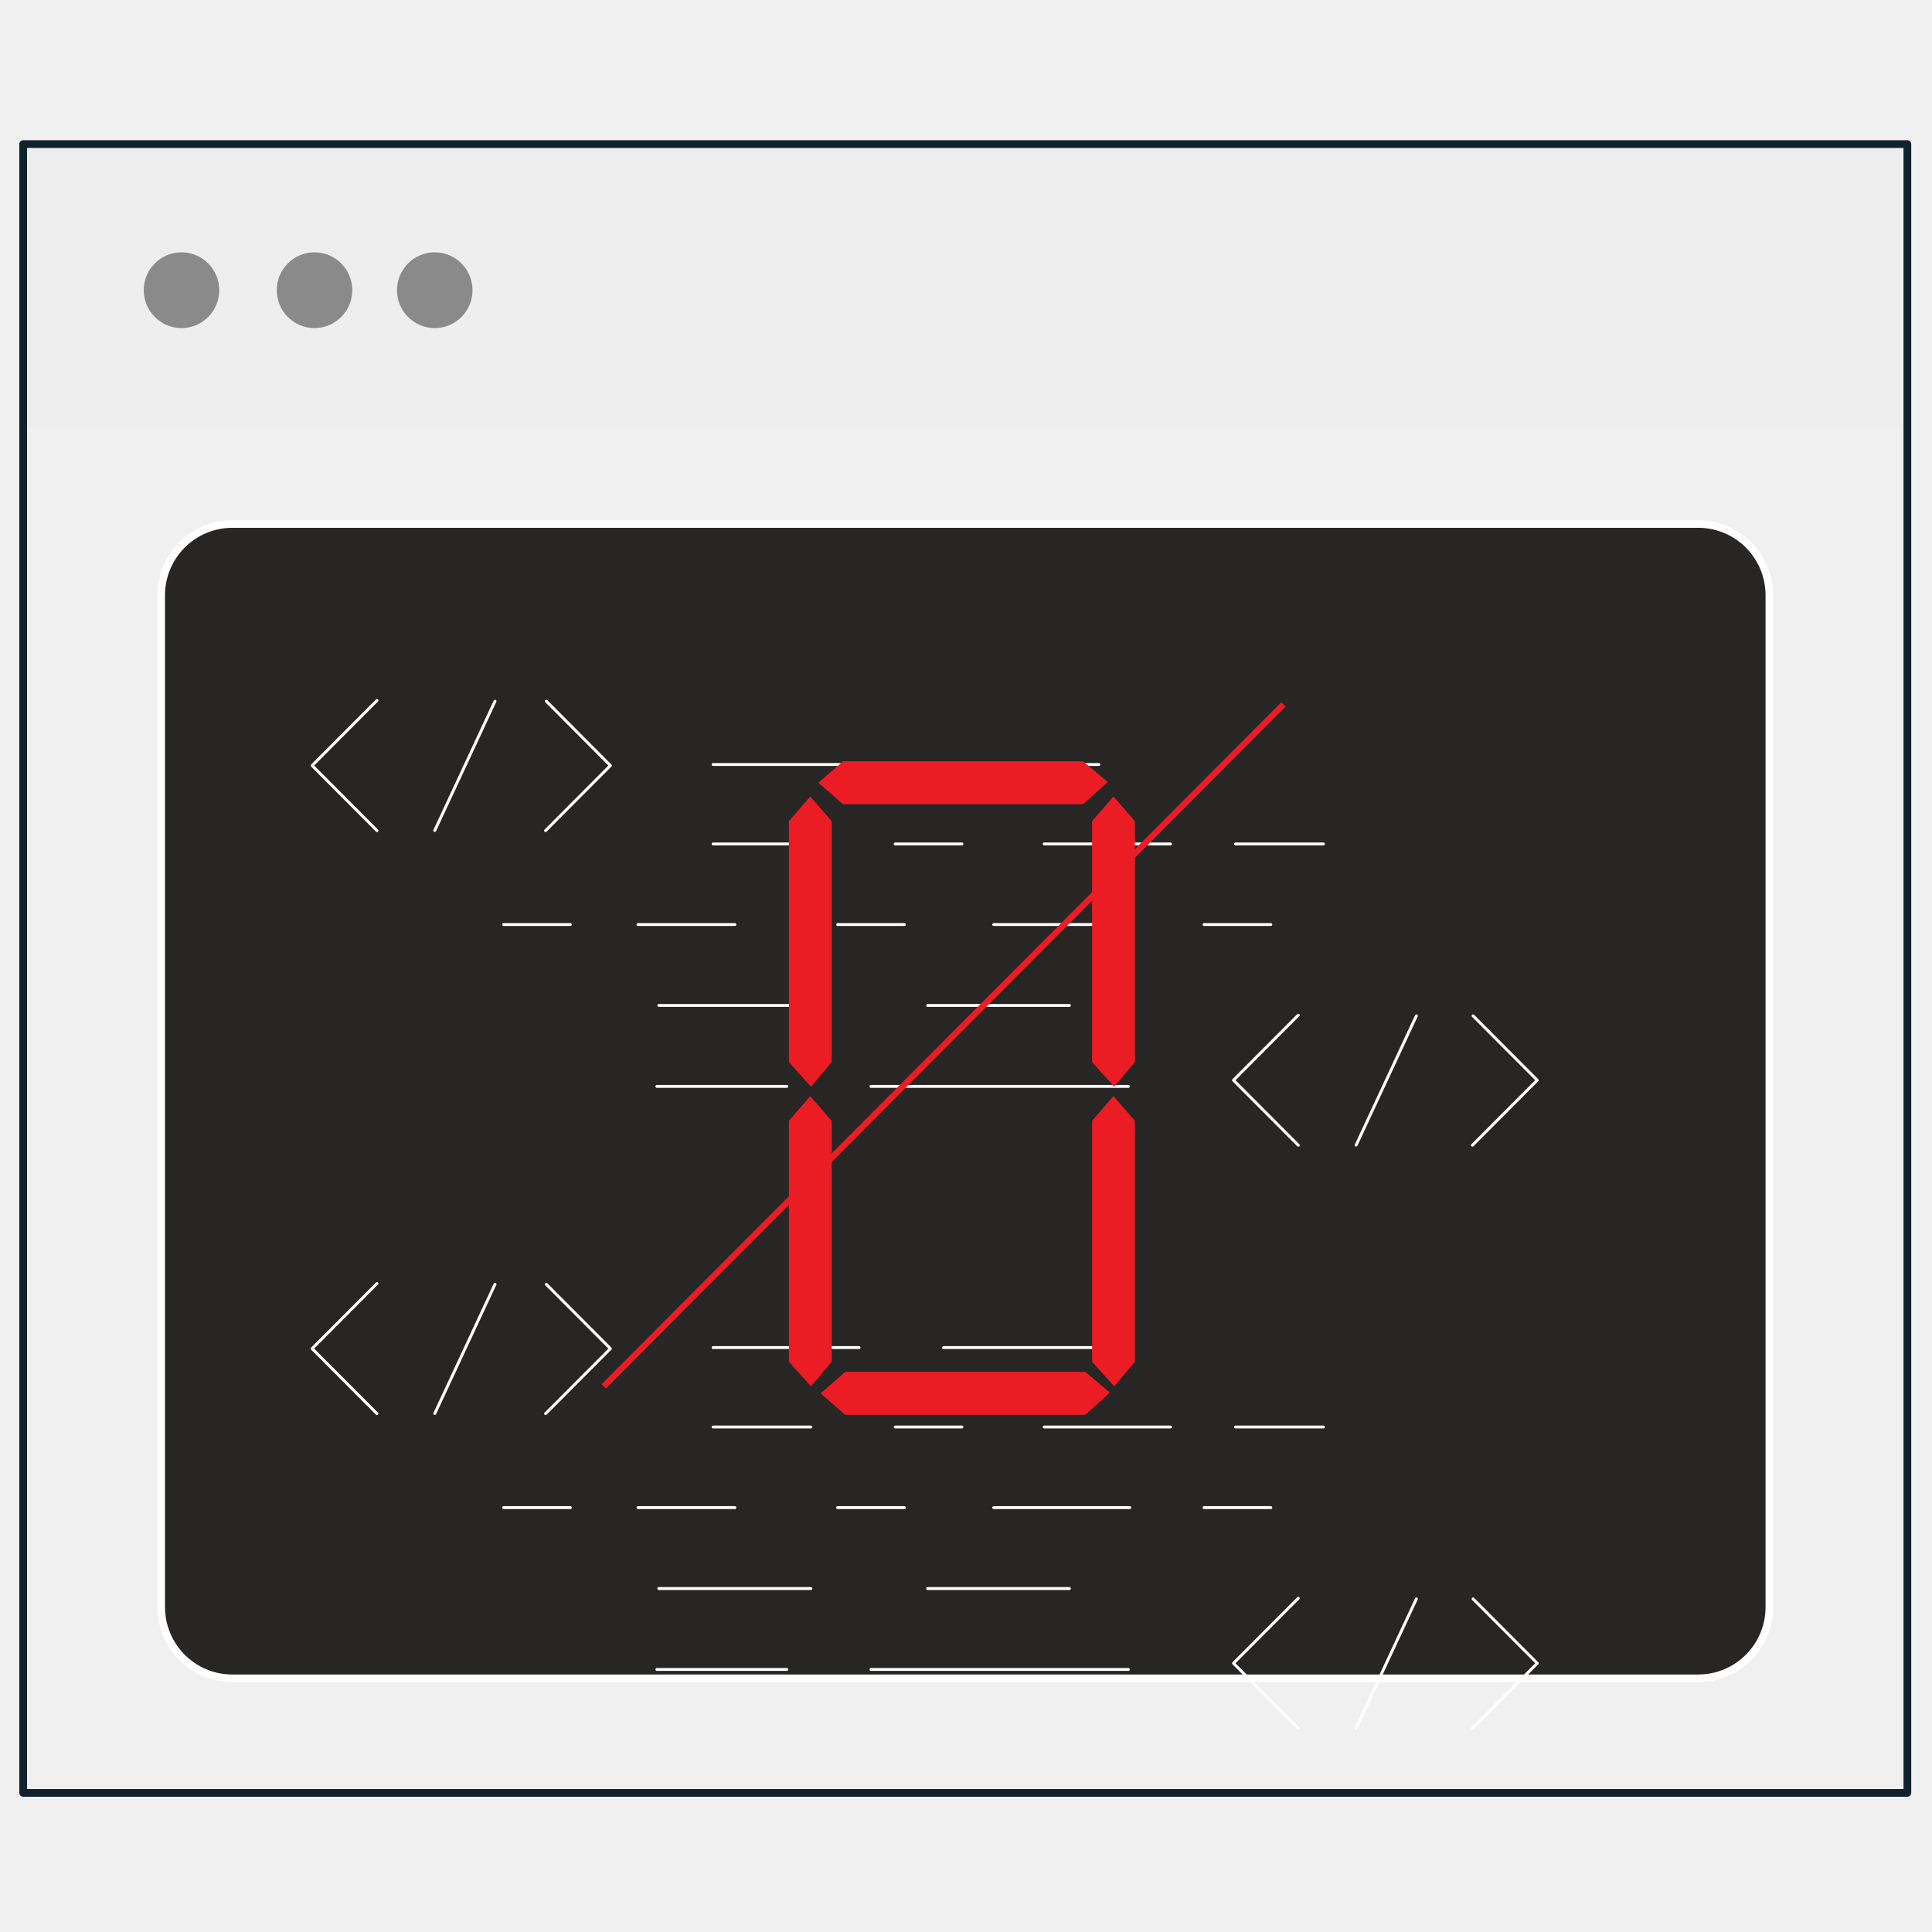
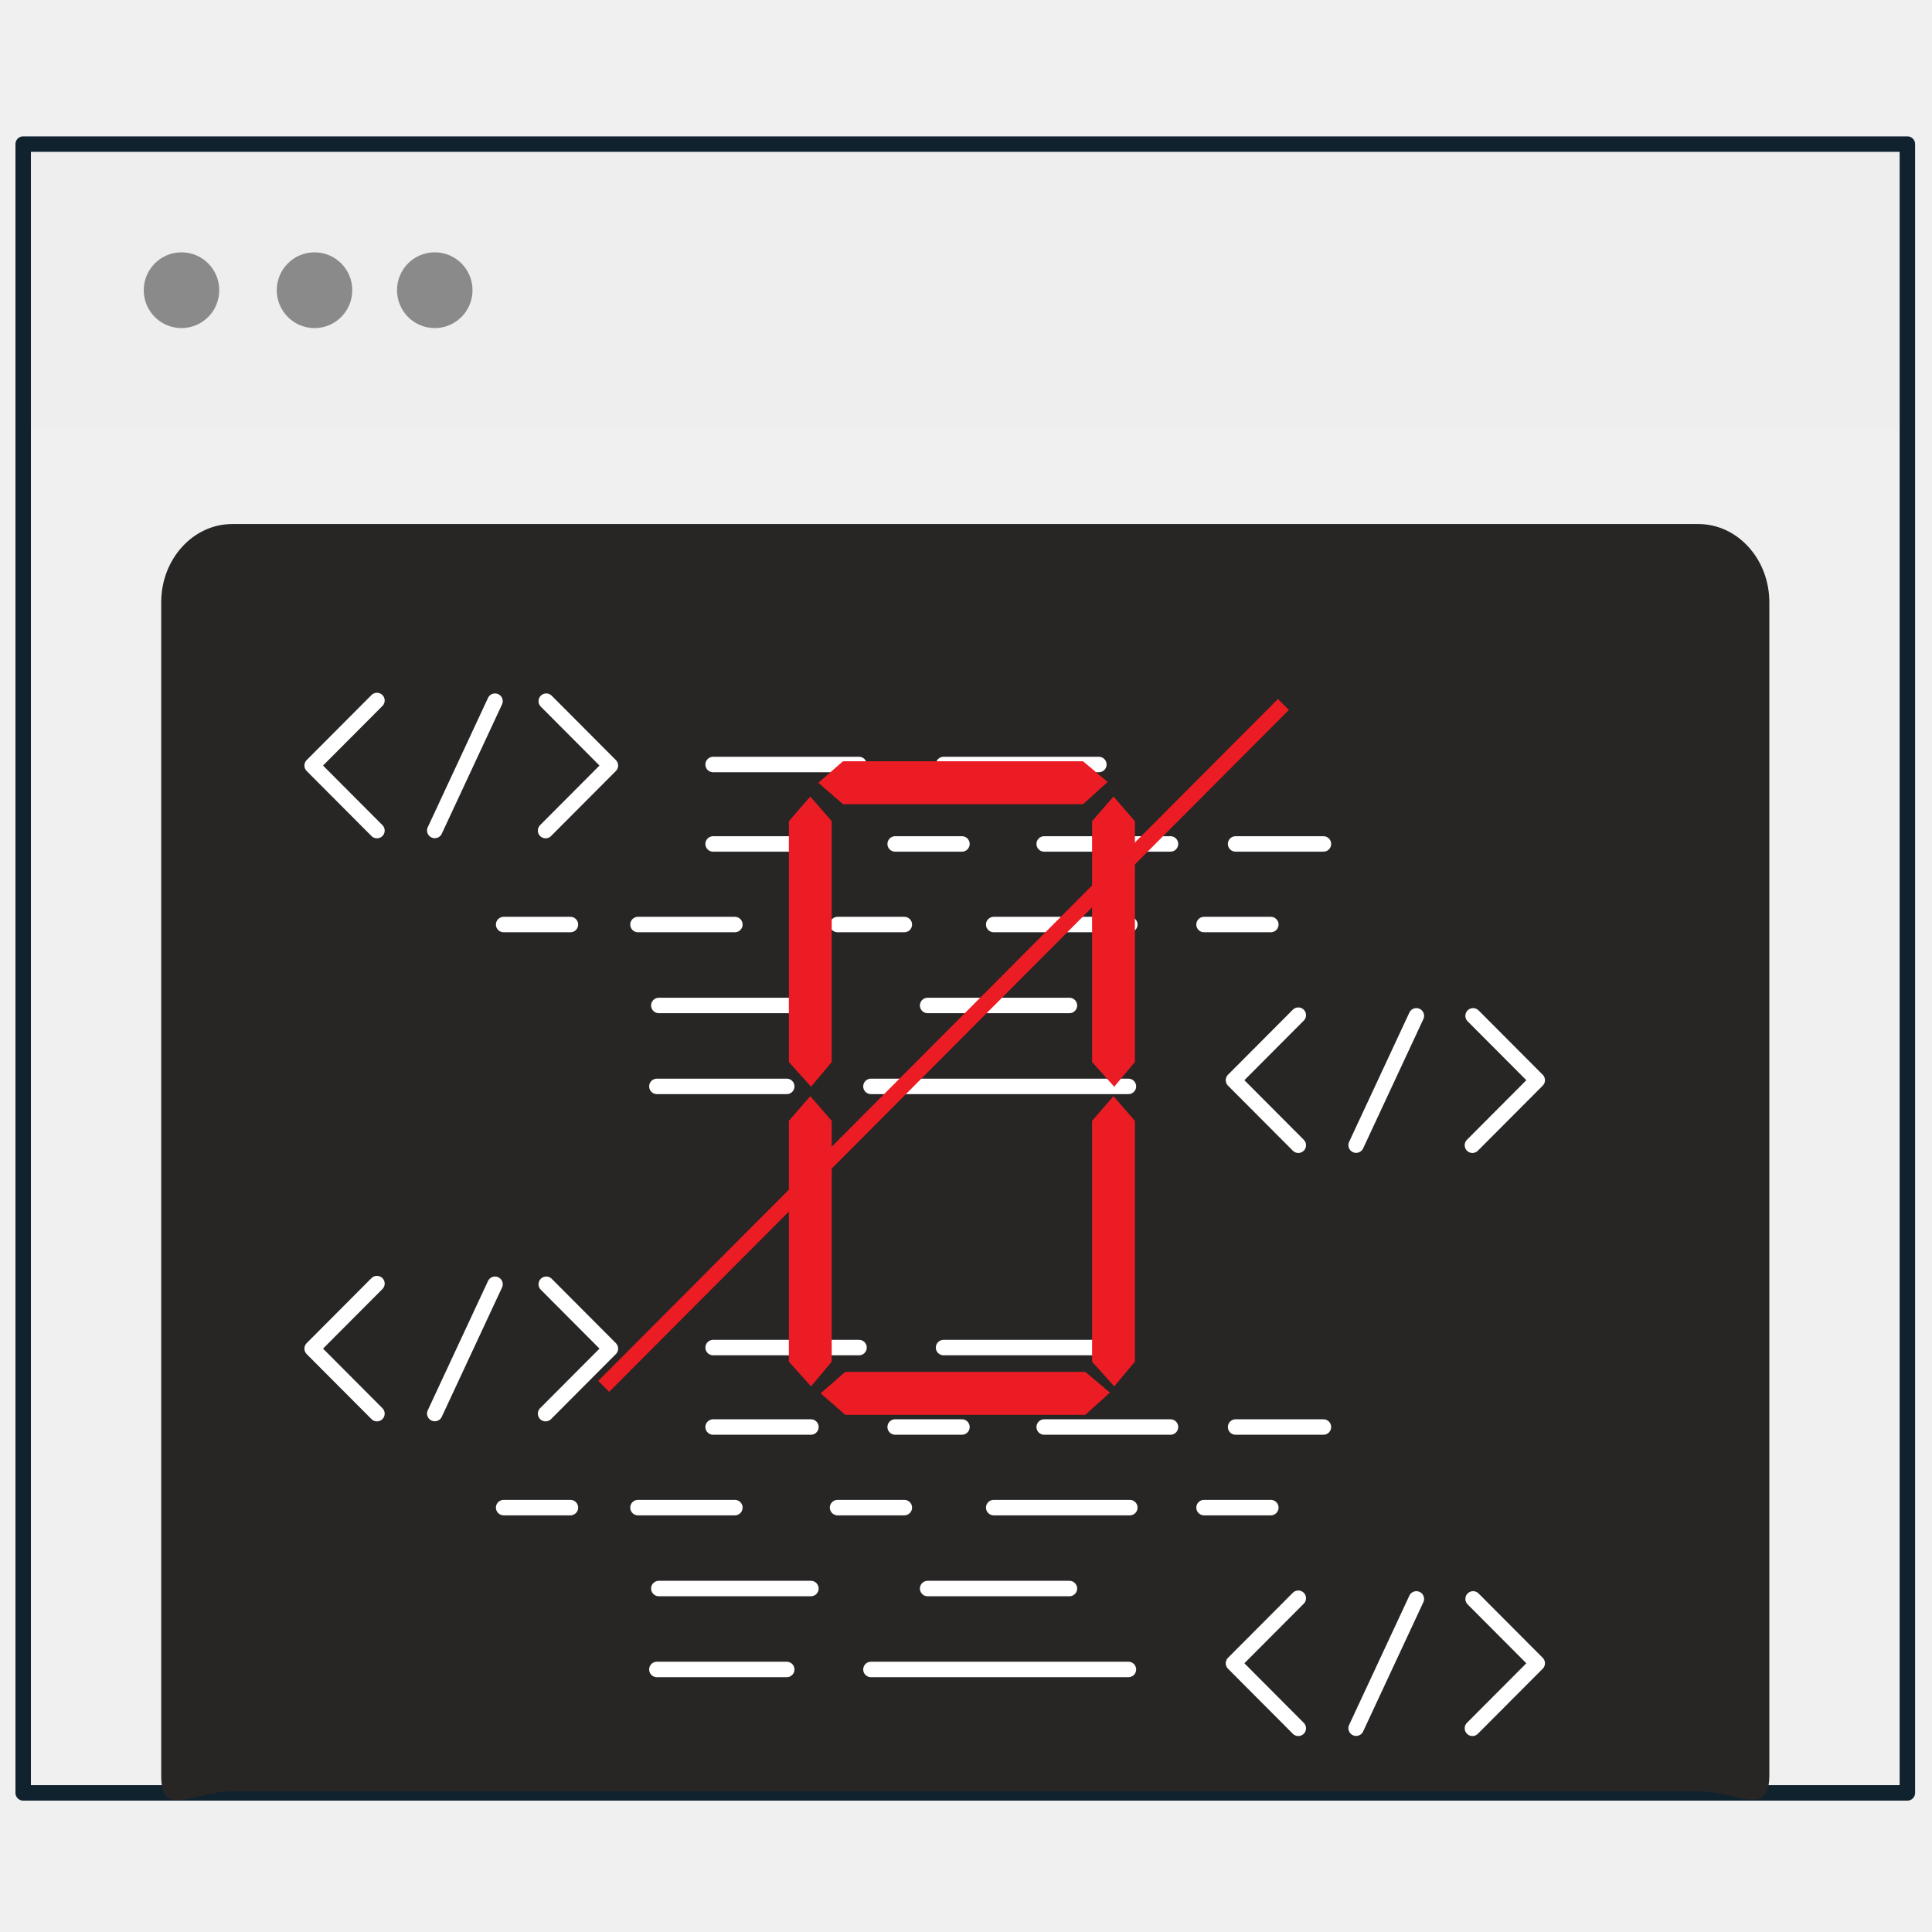
<svg xmlns="http://www.w3.org/2000/svg" width="500px" height="500px" viewBox="0 0 500 500" version="1.1">
-   <g id="Artboard-Copy-4" stroke="none" stroke-width="1" fill="none" fill-rule="evenodd">
-     <g id="Group-115" transform="translate(6, 36)">
-       <polygon id="Fill-1" fill="#EEEEEE" points="0 75 488 75 488 0 0 0" />
-       <g id="Group-114" transform="translate(0, 1)">
-         <polygon id="Stroke-2" stroke="#0F222E" stroke-width="2" stroke-linecap="round" stroke-linejoin="round" points="487.626 317.344 487.626 426.998 0.001 426.998 0.001 0.288 487.626 0.288 487.626 273.996" />
-         <path d="M85.168,38.104 C85.168,43.518 80.794,47.908 75.398,47.908 C70.003,47.908 65.629,43.518 65.629,38.104 C65.629,32.688 70.003,28.3 75.398,28.3 C80.794,28.3 85.168,32.688 85.168,38.104" id="Fill-4" fill="#8A8A8A" />
-         <path d="M116.288,38.104 C116.288,43.518 111.912,47.908 106.516,47.908 C101.123,47.908 96.747,43.518 96.747,38.104 C96.747,32.688 101.123,28.3 106.516,28.3 C111.912,28.3 116.288,32.688 116.288,38.104" id="Fill-6" fill="#8A8A8A" />
-         <path d="M50.741,38.104 C50.741,43.518 46.365,47.908 40.969,47.908 C35.576,47.908 31.2,43.518 31.2,38.104 C31.2,32.688 35.576,28.3 40.969,28.3 C46.365,28.3 50.741,32.688 50.741,38.104" id="Fill-8" fill="#8A8A8A" />
-         <path d="M433.514,397.338 L54.114,397.338 C43.955,397.338 35.72,389.077 35.72,378.888 L35.72,117.072 C35.72,106.883 43.955,98.619 54.114,98.619 L433.514,98.619 C443.673,98.619 451.905,106.883 451.905,117.072 L451.905,378.888 C451.905,389.077 443.673,397.338 433.514,397.338" id="Fill-12" fill="#282525" />
-         <path d="M433.514,397.338 L54.114,397.338 C43.955,397.338 35.72,389.077 35.72,378.888 L35.72,117.072 C35.72,106.883 43.955,98.619 54.114,98.619 L433.514,98.619 C443.673,98.619 451.905,106.883 451.905,117.072 L451.905,378.888 C451.905,389.077 443.673,397.338 433.514,397.338 Z" id="Stroke-14" stroke="#FFFFFF" stroke-width="1.96" stroke-linecap="round" stroke-linejoin="round" />
-         <polyline id="Stroke-16" stroke="#FFFFFF" stroke-width="0.75" stroke-linecap="round" stroke-linejoin="round" points="135.372 144.464 151.973 161.122 135.197 177.953" />
-         <polyline id="Stroke-18" stroke="#FFFFFF" stroke-width="0.75" stroke-linecap="round" stroke-linejoin="round" points="91.555 177.952 74.779 161.122 91.555 144.291" />
-         <path d="M122.109,144.464 L106.518,177.925" id="Stroke-20" stroke="#FFFFFF" stroke-width="0.75" stroke-linecap="round" stroke-linejoin="round" />
-         <polyline id="Stroke-22" stroke="#FFFFFF" stroke-width="0.75" stroke-linecap="round" stroke-linejoin="round" points="375.235 225.899 391.837 242.554 375.061 259.387" />
-         <polyline id="Stroke-24" stroke="#FFFFFF" stroke-width="0.75" stroke-linecap="round" stroke-linejoin="round" points="329.998 259.387 313.222 242.554 329.998 225.723" />
-         <path d="M360.555,225.899 L344.964,259.359" id="Stroke-26" stroke="#FFFFFF" stroke-width="0.75" stroke-linecap="round" stroke-linejoin="round" />
-         <path d="M178.553,160.855 L216.316,160.855" id="Stroke-28" stroke="#FFFFFF" stroke-width="0.75" stroke-linecap="round" stroke-linejoin="round" />
-         <path d="M238.192,160.855 L278.383,160.855" id="Stroke-30" stroke="#FFFFFF" stroke-width="0.75" stroke-linecap="round" stroke-linejoin="round" />
-         <path d="M164.001,244.157 L197.606,244.157" id="Stroke-32" stroke="#FFFFFF" stroke-width="0.75" stroke-linecap="round" stroke-linejoin="round" />
-         <path d="M219.4,244.157 L286.035,244.157" id="Stroke-34" stroke="#FFFFFF" stroke-width="0.75" stroke-linecap="round" stroke-linejoin="round" />
-         <path d="M178.553,181.411 L203.865,181.411" id="Stroke-36" stroke="#FFFFFF" stroke-width="0.75" stroke-linecap="round" stroke-linejoin="round" />
-         <path d="M225.667,181.411 L242.952,181.411" id="Stroke-38" stroke="#FFFFFF" stroke-width="0.75" stroke-linecap="round" stroke-linejoin="round" />
-         <path d="M313.771,181.411 L336.501,181.411" id="Stroke-40" stroke="#FFFFFF" stroke-width="0.75" stroke-linecap="round" stroke-linejoin="round" />
-         <path d="M264.235,181.411 L296.919,181.411" id="Stroke-42" stroke="#FFFFFF" stroke-width="0.75" stroke-linecap="round" stroke-linejoin="round" />
-         <path d="M124.342,202.27 L141.627,202.27" id="Stroke-44" stroke="#FFFFFF" stroke-width="0.75" stroke-linecap="round" stroke-linejoin="round" />
-         <path d="M305.603,202.27 L322.889,202.27" id="Stroke-46" stroke="#FFFFFF" stroke-width="0.75" stroke-linecap="round" stroke-linejoin="round" />
-         <path d="M159.104,202.27 L184.185,202.27" id="Stroke-48" stroke="#FFFFFF" stroke-width="0.75" stroke-linecap="round" stroke-linejoin="round" />
-         <path d="M210.759,202.27 L228.044,202.27" id="Stroke-50" stroke="#FFFFFF" stroke-width="0.75" stroke-linecap="round" stroke-linejoin="round" />
-         <path d="M251.173,202.27 L286.395,202.27" id="Stroke-52" stroke="#FFFFFF" stroke-width="0.75" stroke-linecap="round" stroke-linejoin="round" />
-         <path d="M164.502,223.213 L203.864,223.213" id="Stroke-54" stroke="#FFFFFF" stroke-width="0.75" stroke-linecap="round" stroke-linejoin="round" />
-         <path d="M234.071,223.213 L270.766,223.213" id="Stroke-56" stroke="#FFFFFF" stroke-width="0.75" stroke-linecap="round" stroke-linejoin="round" />
-         <polyline id="Stroke-58" stroke="#FFFFFF" stroke-width="0.75" stroke-linecap="round" stroke-linejoin="round" points="135.372 295.363 151.973 312.021 135.197 328.851" />
-         <polyline id="Stroke-60" stroke="#FFFFFF" stroke-width="0.75" stroke-linecap="round" stroke-linejoin="round" points="91.555 328.851 74.779 312.021 91.555 295.19" />
-         <path d="M122.109,295.363 L106.518,328.824" id="Stroke-62" stroke="#FFFFFF" stroke-width="0.75" stroke-linecap="round" stroke-linejoin="round" />
-         <polyline id="Stroke-64" stroke="#FFFFFF" stroke-width="0.75" stroke-linecap="round" stroke-linejoin="round" points="375.235 376.797 391.837 393.452 375.061 410.283" />
-         <polyline id="Stroke-66" stroke="#FFFFFF" stroke-width="0.75" stroke-linecap="round" stroke-linejoin="round" points="329.998 410.283 313.222 393.452 329.998 376.622" />
-         <path d="M360.555,376.797 L344.964,410.258" id="Stroke-68" stroke="#FFFFFF" stroke-width="0.75" stroke-linecap="round" stroke-linejoin="round" />
-         <path d="M178.553,311.751 L216.316,311.751" id="Stroke-70" stroke="#FFFFFF" stroke-width="0.75" stroke-linecap="round" stroke-linejoin="round" />
-         <path d="M238.192,311.751 L278.383,311.751" id="Stroke-72" stroke="#FFFFFF" stroke-width="0.75" stroke-linecap="round" stroke-linejoin="round" />
-         <path d="M164.001,395.055 L197.606,395.055" id="Stroke-74" stroke="#FFFFFF" stroke-width="0.75" stroke-linecap="round" stroke-linejoin="round" />
-         <path d="M219.4,395.055 L286.035,395.055" id="Stroke-76" stroke="#FFFFFF" stroke-width="0.75" stroke-linecap="round" stroke-linejoin="round" />
-         <path d="M178.553,332.309 L203.865,332.309" id="Stroke-78" stroke="#FFFFFF" stroke-width="0.75" stroke-linecap="round" stroke-linejoin="round" />
-         <path d="M225.667,332.309 L242.952,332.309" id="Stroke-80" stroke="#FFFFFF" stroke-width="0.75" stroke-linecap="round" stroke-linejoin="round" />
-         <path d="M313.771,332.309 L336.501,332.309" id="Stroke-82" stroke="#FFFFFF" stroke-width="0.75" stroke-linecap="round" stroke-linejoin="round" />
-         <path d="M264.235,332.309 L296.919,332.309" id="Stroke-84" stroke="#FFFFFF" stroke-width="0.75" stroke-linecap="round" stroke-linejoin="round" />
-         <path d="M124.342,353.168 L141.627,353.168" id="Stroke-86" stroke="#FFFFFF" stroke-width="0.75" stroke-linecap="round" stroke-linejoin="round" />
-         <path d="M305.603,353.168 L322.889,353.168" id="Stroke-88" stroke="#FFFFFF" stroke-width="0.75" stroke-linecap="round" stroke-linejoin="round" />
-         <path d="M159.104,353.168 L184.185,353.168" id="Stroke-90" stroke="#FFFFFF" stroke-width="0.75" stroke-linecap="round" stroke-linejoin="round" />
-         <path d="M210.759,353.168 L228.044,353.168" id="Stroke-92" stroke="#FFFFFF" stroke-width="0.75" stroke-linecap="round" stroke-linejoin="round" />
-         <path d="M251.173,353.168 L286.395,353.168" id="Stroke-94" stroke="#FFFFFF" stroke-width="0.75" stroke-linecap="round" stroke-linejoin="round" />
-         <path d="M164.502,374.112 L203.864,374.112" id="Stroke-96" stroke="#FFFFFF" stroke-width="0.75" stroke-linecap="round" stroke-linejoin="round" />
-         <path d="M234.071,374.112 L270.766,374.112" id="Stroke-98" stroke="#FFFFFF" stroke-width="0.75" stroke-linecap="round" stroke-linejoin="round" />
-         <polygon id="Fill-100" fill="#EC1C24" points="209.248 237.854 203.895 244.24 198.162 237.854 198.162 175.523 203.702 169.137 209.248 175.523" />
-         <polygon id="Fill-102" fill="#EC1C24" points="209.248 315.404 203.895 321.79 198.162 315.404 198.162 253.073 203.702 246.687 209.248 253.073" />
-         <polygon id="Fill-104" fill="#EC1C24" points="287.713 237.854 282.36 244.24 276.627 237.854 276.627 175.523 282.167 169.137 287.713 175.523" />
-         <polygon id="Fill-106" fill="#EC1C24" points="287.713 315.404 282.36 321.79 276.627 315.404 276.627 253.073 282.167 246.687 287.713 253.073" />
-         <polygon id="Fill-108" fill="#EC1C24" points="274.294 160.013 280.66 165.38 274.294 171.132 212.165 171.132 205.799 165.574 212.165 160.013" />
-         <polygon id="Fill-110" fill="#EC1C24" points="274.876 318.038 281.244 323.405 274.876 329.157 212.746 329.157 206.381 323.599 212.746 318.038" />
-         <path d="M326.147,145.315 L150.24,321.789" id="Stroke-112" stroke="#EC1C24" stroke-width="1.573" />
-       </g>
-     </g>
+   <g id="protect-against-illicit-formjacking" stroke="none" stroke-width="1" fill="none" fill-rule="evenodd">
+     <polygon id="Fill-1" fill="#EEEEEE" points="6 111 494 111 494 36 6 36" />
+     <polygon id="Stroke-2" stroke="#0F222E" stroke-width="4" stroke-linecap="round" stroke-linejoin="round" points="493.626 354.344 493.626 463.998 6.001 463.998 6.001 37.288 493.626 37.288 493.626 310.996" />
+     <path d="M91.168,75.104 C91.168,80.518 86.794,84.908 81.398,84.908 C76.003,84.908 71.629,80.518 71.629,75.104 C71.629,69.688 76.003,65.3 81.398,65.3 C86.794,65.3 91.168,69.688 91.168,75.104" id="Fill-4" fill="#8A8A8A" />
+     <path d="M122.288,75.104 C122.288,80.518 117.912,84.908 112.516,84.908 C107.123,84.908 102.747,80.518 102.747,75.104 C102.747,69.688 107.123,65.3 112.516,65.3 C117.912,65.3 122.288,69.688 122.288,75.104" id="Fill-6" fill="#8A8A8A" />
+     <path d="M56.741,75.104 C56.741,80.518 52.365,84.908 46.969,84.908 C41.576,84.908 37.2,80.518 37.2,75.104 C37.2,69.688 41.576,65.3 46.969,65.3 C52.365,65.3 56.741,69.688 56.741,75.104" id="Fill-8" fill="#8A8A8A" />
+     <path d="M60.114,463.619 C49.955,463.619 41.72,470.806 41.72,459.619 L41.72,155.881 C41.72,144.693 49.955,135.619 60.114,135.619 L439.514,135.619 C449.673,135.619 457.905,144.693 457.905,155.881 L457.905,459.36 C457.905,470.548 449.673,463.619 439.514,463.619 L60.114,463.619 Z" id="Fill-12" fill="#282525" />
+     <polyline id="Stroke-16" stroke="#FFFFFF" stroke-width="4" stroke-linecap="round" stroke-linejoin="round" points="141.372 181.464 157.973 198.122 141.197 214.953" />
+     <polyline id="Stroke-18" stroke="#FFFFFF" stroke-width="4" stroke-linecap="round" stroke-linejoin="round" points="97.555 214.952 80.779 198.122 97.555 181.291" />
+     <path d="M128.109,181.464 L112.518,214.925" id="Stroke-20" stroke="#FFFFFF" stroke-width="4" stroke-linecap="round" stroke-linejoin="round" />
+     <polyline id="Stroke-22" stroke="#FFFFFF" stroke-width="4" stroke-linecap="round" stroke-linejoin="round" points="381.235 262.899 397.837 279.554 381.061 296.387" />
+     <polyline id="Stroke-24" stroke="#FFFFFF" stroke-width="4" stroke-linecap="round" stroke-linejoin="round" points="335.998 296.387 319.222 279.554 335.998 262.723" />
+     <path d="M366.555,262.899 L350.964,296.359" id="Stroke-26" stroke="#FFFFFF" stroke-width="4" stroke-linecap="round" stroke-linejoin="round" />
+     <path d="M184.553,197.855 L222.316,197.855" id="Stroke-28" stroke="#FFFFFF" stroke-width="4" stroke-linecap="round" stroke-linejoin="round" />
+     <path d="M244.192,197.855 L284.383,197.855" id="Stroke-30" stroke="#FFFFFF" stroke-width="4" stroke-linecap="round" stroke-linejoin="round" />
+     <path d="M170.001,281.157 L203.606,281.157" id="Stroke-32" stroke="#FFFFFF" stroke-width="4" stroke-linecap="round" stroke-linejoin="round" />
+     <path d="M225.4,281.157 L292.035,281.157" id="Stroke-34" stroke="#FFFFFF" stroke-width="4" stroke-linecap="round" stroke-linejoin="round" />
+     <path d="M184.553,218.411 L209.865,218.411" id="Stroke-36" stroke="#FFFFFF" stroke-width="4" stroke-linecap="round" stroke-linejoin="round" />
+     <path d="M231.667,218.411 L248.952,218.411" id="Stroke-38" stroke="#FFFFFF" stroke-width="4" stroke-linecap="round" stroke-linejoin="round" />
+     <path d="M319.771,218.411 L342.501,218.411" id="Stroke-40" stroke="#FFFFFF" stroke-width="4" stroke-linecap="round" stroke-linejoin="round" />
+     <path d="M270.235,218.411 L302.919,218.411" id="Stroke-42" stroke="#FFFFFF" stroke-width="4" stroke-linecap="round" stroke-linejoin="round" />
+     <path d="M130.342,239.27 L147.627,239.27" id="Stroke-44" stroke="#FFFFFF" stroke-width="4" stroke-linecap="round" stroke-linejoin="round" />
+     <path d="M311.603,239.27 L328.889,239.27" id="Stroke-46" stroke="#FFFFFF" stroke-width="4" stroke-linecap="round" stroke-linejoin="round" />
+     <path d="M165.104,239.27 L190.185,239.27" id="Stroke-48" stroke="#FFFFFF" stroke-width="4" stroke-linecap="round" stroke-linejoin="round" />
+     <path d="M216.759,239.27 L234.044,239.27" id="Stroke-50" stroke="#FFFFFF" stroke-width="4" stroke-linecap="round" stroke-linejoin="round" />
+     <path d="M257.173,239.27 L292.395,239.27" id="Stroke-52" stroke="#FFFFFF" stroke-width="4" stroke-linecap="round" stroke-linejoin="round" />
+     <path d="M170.502,260.213 L209.864,260.213" id="Stroke-54" stroke="#FFFFFF" stroke-width="4" stroke-linecap="round" stroke-linejoin="round" />
+     <path d="M240.071,260.213 L276.766,260.213" id="Stroke-56" stroke="#FFFFFF" stroke-width="4" stroke-linecap="round" stroke-linejoin="round" />
+     <polyline id="Stroke-58" stroke="#FFFFFF" stroke-width="4" stroke-linecap="round" stroke-linejoin="round" points="141.372 332.363 157.973 349.021 141.197 365.851" />
+     <polyline id="Stroke-60" stroke="#FFFFFF" stroke-width="4" stroke-linecap="round" stroke-linejoin="round" points="97.555 365.851 80.779 349.021 97.555 332.19" />
+     <path d="M128.109,332.363 L112.518,365.824" id="Stroke-62" stroke="#FFFFFF" stroke-width="4" stroke-linecap="round" stroke-linejoin="round" />
+     <polyline id="Stroke-64" stroke="#FFFFFF" stroke-width="4" stroke-linecap="round" stroke-linejoin="round" points="381.235 413.797 397.837 430.452 381.061 447.283" />
+     <polyline id="Stroke-66" stroke="#FFFFFF" stroke-width="4" stroke-linecap="round" stroke-linejoin="round" points="335.998 447.283 319.222 430.452 335.998 413.622" />
+     <path d="M366.555,413.797 L350.964,447.258" id="Stroke-68" stroke="#FFFFFF" stroke-width="4" stroke-linecap="round" stroke-linejoin="round" />
+     <path d="M184.553,348.751 L222.316,348.751" id="Stroke-70" stroke="#FFFFFF" stroke-width="4" stroke-linecap="round" stroke-linejoin="round" />
+     <path d="M244.192,348.751 L284.383,348.751" id="Stroke-72" stroke="#FFFFFF" stroke-width="4" stroke-linecap="round" stroke-linejoin="round" />
+     <path d="M170.001,432.055 L203.606,432.055" id="Stroke-74" stroke="#FFFFFF" stroke-width="4" stroke-linecap="round" stroke-linejoin="round" />
+     <path d="M225.4,432.055 L292.035,432.055" id="Stroke-76" stroke="#FFFFFF" stroke-width="4" stroke-linecap="round" stroke-linejoin="round" />
+     <path d="M184.553,369.309 L209.865,369.309" id="Stroke-78" stroke="#FFFFFF" stroke-width="4" stroke-linecap="round" stroke-linejoin="round" />
+     <path d="M231.667,369.309 L248.952,369.309" id="Stroke-80" stroke="#FFFFFF" stroke-width="4" stroke-linecap="round" stroke-linejoin="round" />
+     <path d="M319.771,369.309 L342.501,369.309" id="Stroke-82" stroke="#FFFFFF" stroke-width="4" stroke-linecap="round" stroke-linejoin="round" />
+     <path d="M270.235,369.309 L302.919,369.309" id="Stroke-84" stroke="#FFFFFF" stroke-width="4" stroke-linecap="round" stroke-linejoin="round" />
+     <path d="M130.342,390.168 L147.627,390.168" id="Stroke-86" stroke="#FFFFFF" stroke-width="4" stroke-linecap="round" stroke-linejoin="round" />
+     <path d="M311.603,390.168 L328.889,390.168" id="Stroke-88" stroke="#FFFFFF" stroke-width="4" stroke-linecap="round" stroke-linejoin="round" />
+     <path d="M165.104,390.168 L190.185,390.168" id="Stroke-90" stroke="#FFFFFF" stroke-width="4" stroke-linecap="round" stroke-linejoin="round" />
+     <path d="M216.759,390.168 L234.044,390.168" id="Stroke-92" stroke="#FFFFFF" stroke-width="4" stroke-linecap="round" stroke-linejoin="round" />
+     <path d="M257.173,390.168 L292.395,390.168" id="Stroke-94" stroke="#FFFFFF" stroke-width="4" stroke-linecap="round" stroke-linejoin="round" />
+     <path d="M170.502,411.112 L209.864,411.112" id="Stroke-96" stroke="#FFFFFF" stroke-width="4" stroke-linecap="round" stroke-linejoin="round" />
+     <path d="M240.071,411.112 L276.766,411.112" id="Stroke-98" stroke="#FFFFFF" stroke-width="4" stroke-linecap="round" stroke-linejoin="round" />
+     <polygon id="Fill-100" fill="#EC1C24" points="215.248 274.854 209.895 281.24 204.162 274.854 204.162 212.523 209.702 206.137 215.248 212.523" />
+     <polygon id="Fill-102" fill="#EC1C24" points="215.248 352.404 209.895 358.79 204.162 352.404 204.162 290.073 209.702 283.687 215.248 290.073" />
+     <polygon id="Fill-104" fill="#EC1C24" points="293.713 274.854 288.36 281.24 282.627 274.854 282.627 212.523 288.167 206.137 293.713 212.523" />
+     <polygon id="Fill-106" fill="#EC1C24" points="293.713 352.404 288.36 358.79 282.627 352.404 282.627 290.073 288.167 283.687 293.713 290.073" />
+     <polygon id="Fill-108" fill="#EC1C24" points="280.294 197.013 286.66 202.38 280.294 208.132 218.165 208.132 211.799 202.574 218.165 197.013" />
+     <polygon id="Fill-110" fill="#EC1C24" points="280.876 355.038 287.244 360.405 280.876 366.157 218.746 366.157 212.381 360.599 218.746 355.038" />
+     <path d="M332.147,182.315 L156.24,358.789" id="Stroke-112" stroke="#EC1C24" stroke-width="4" />
  </g>
</svg>
